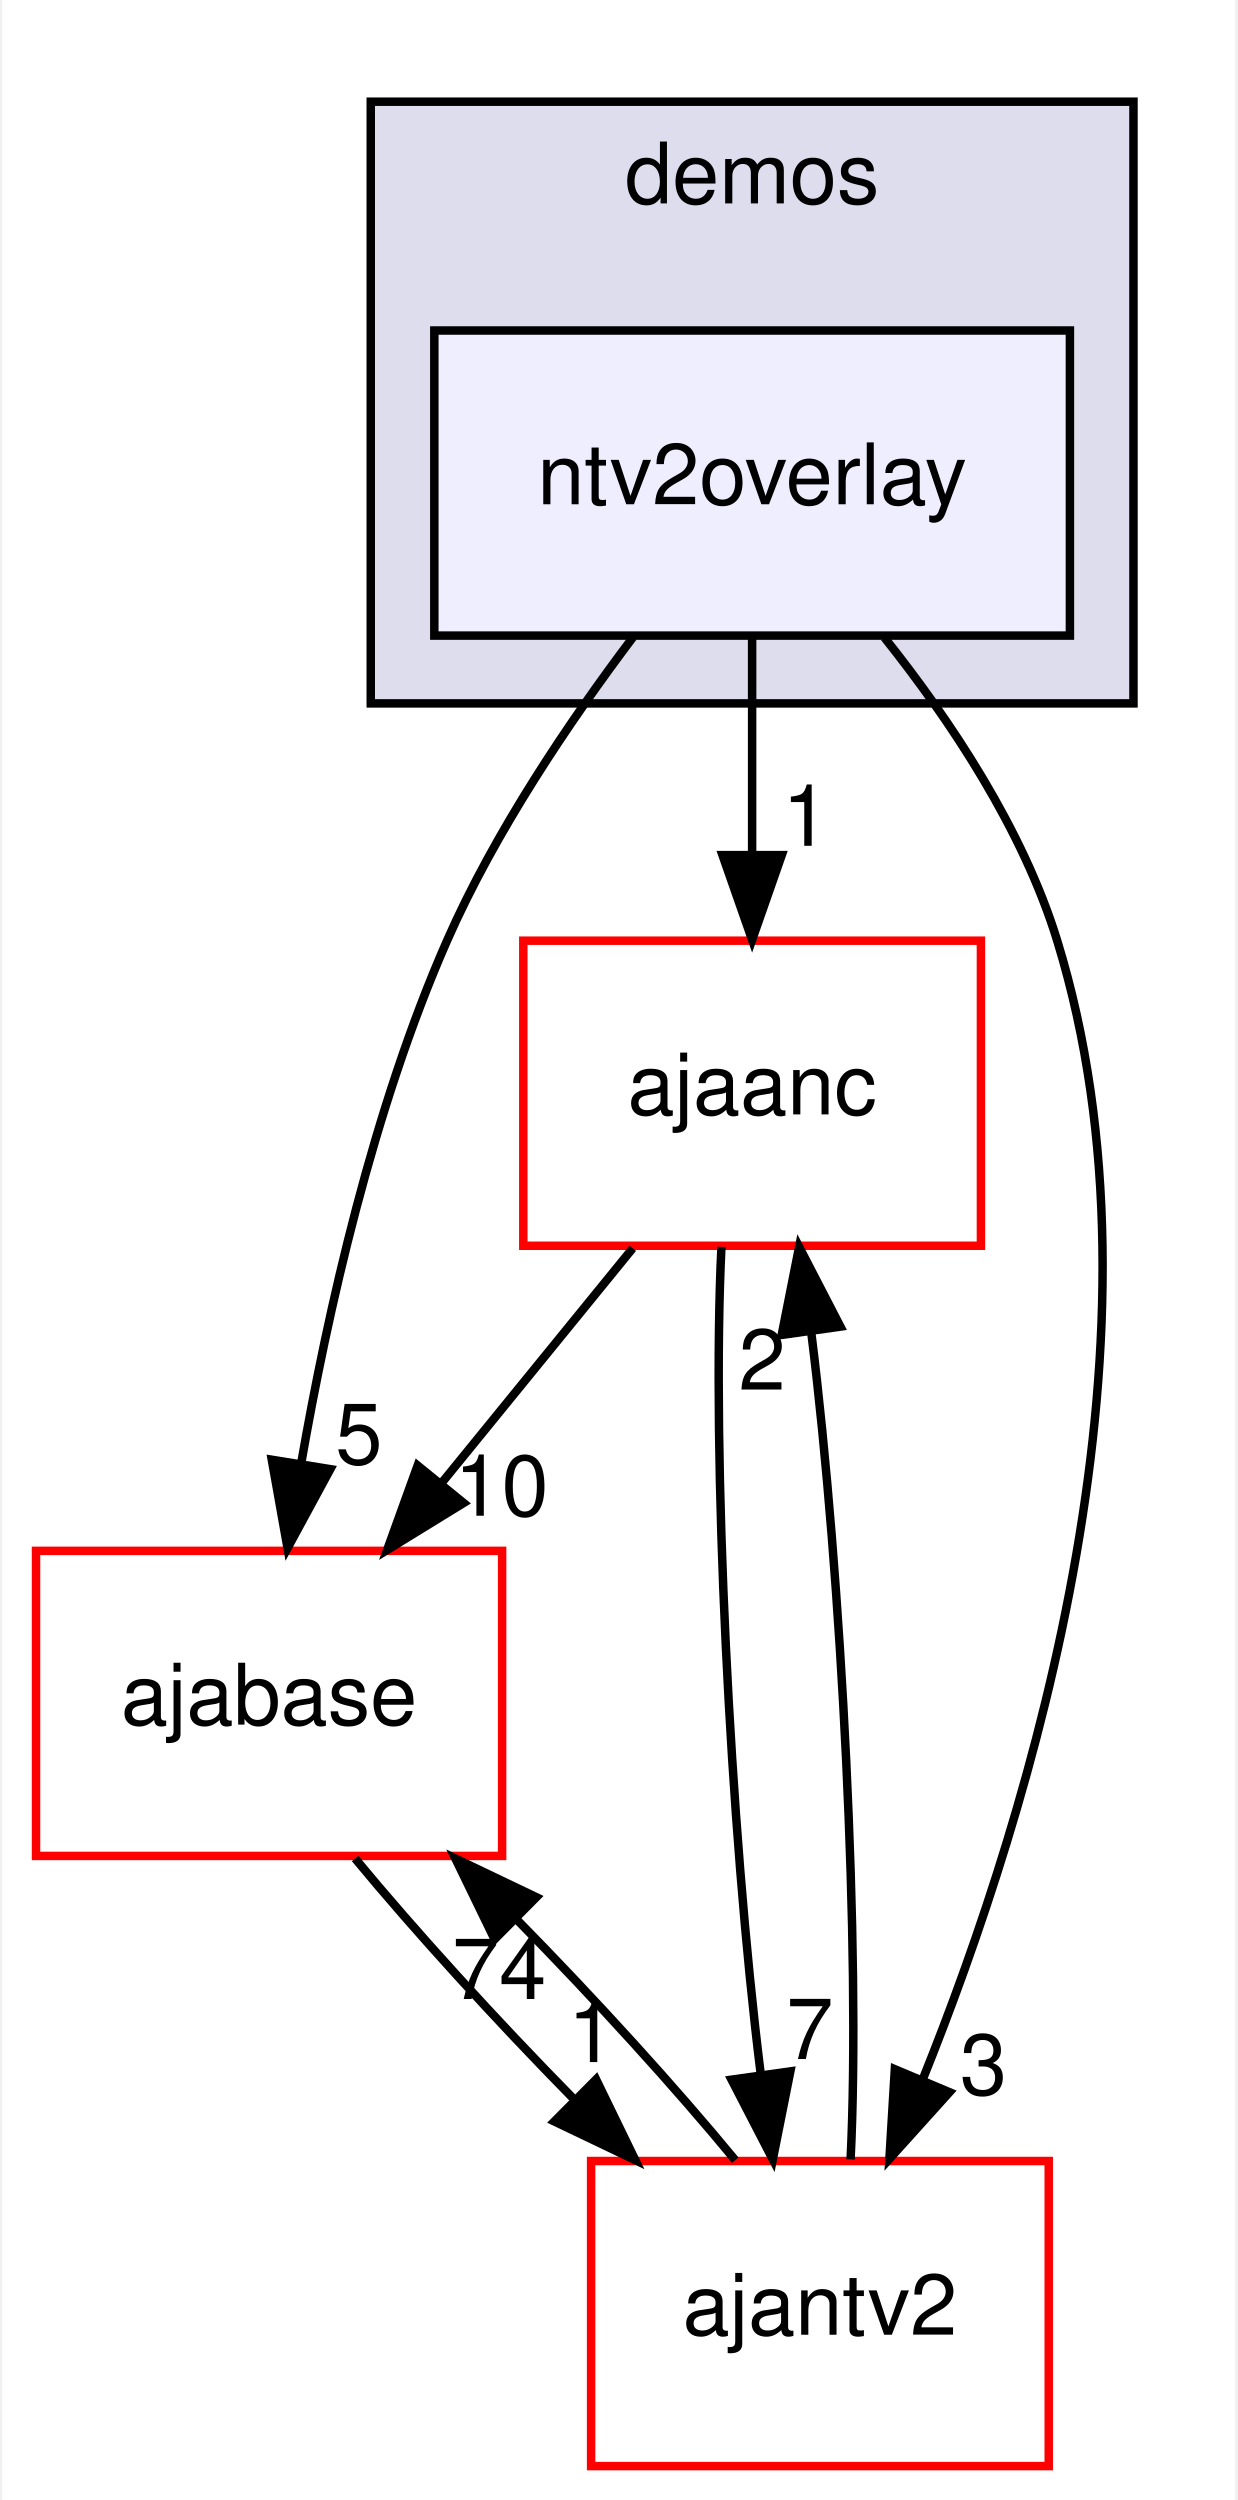
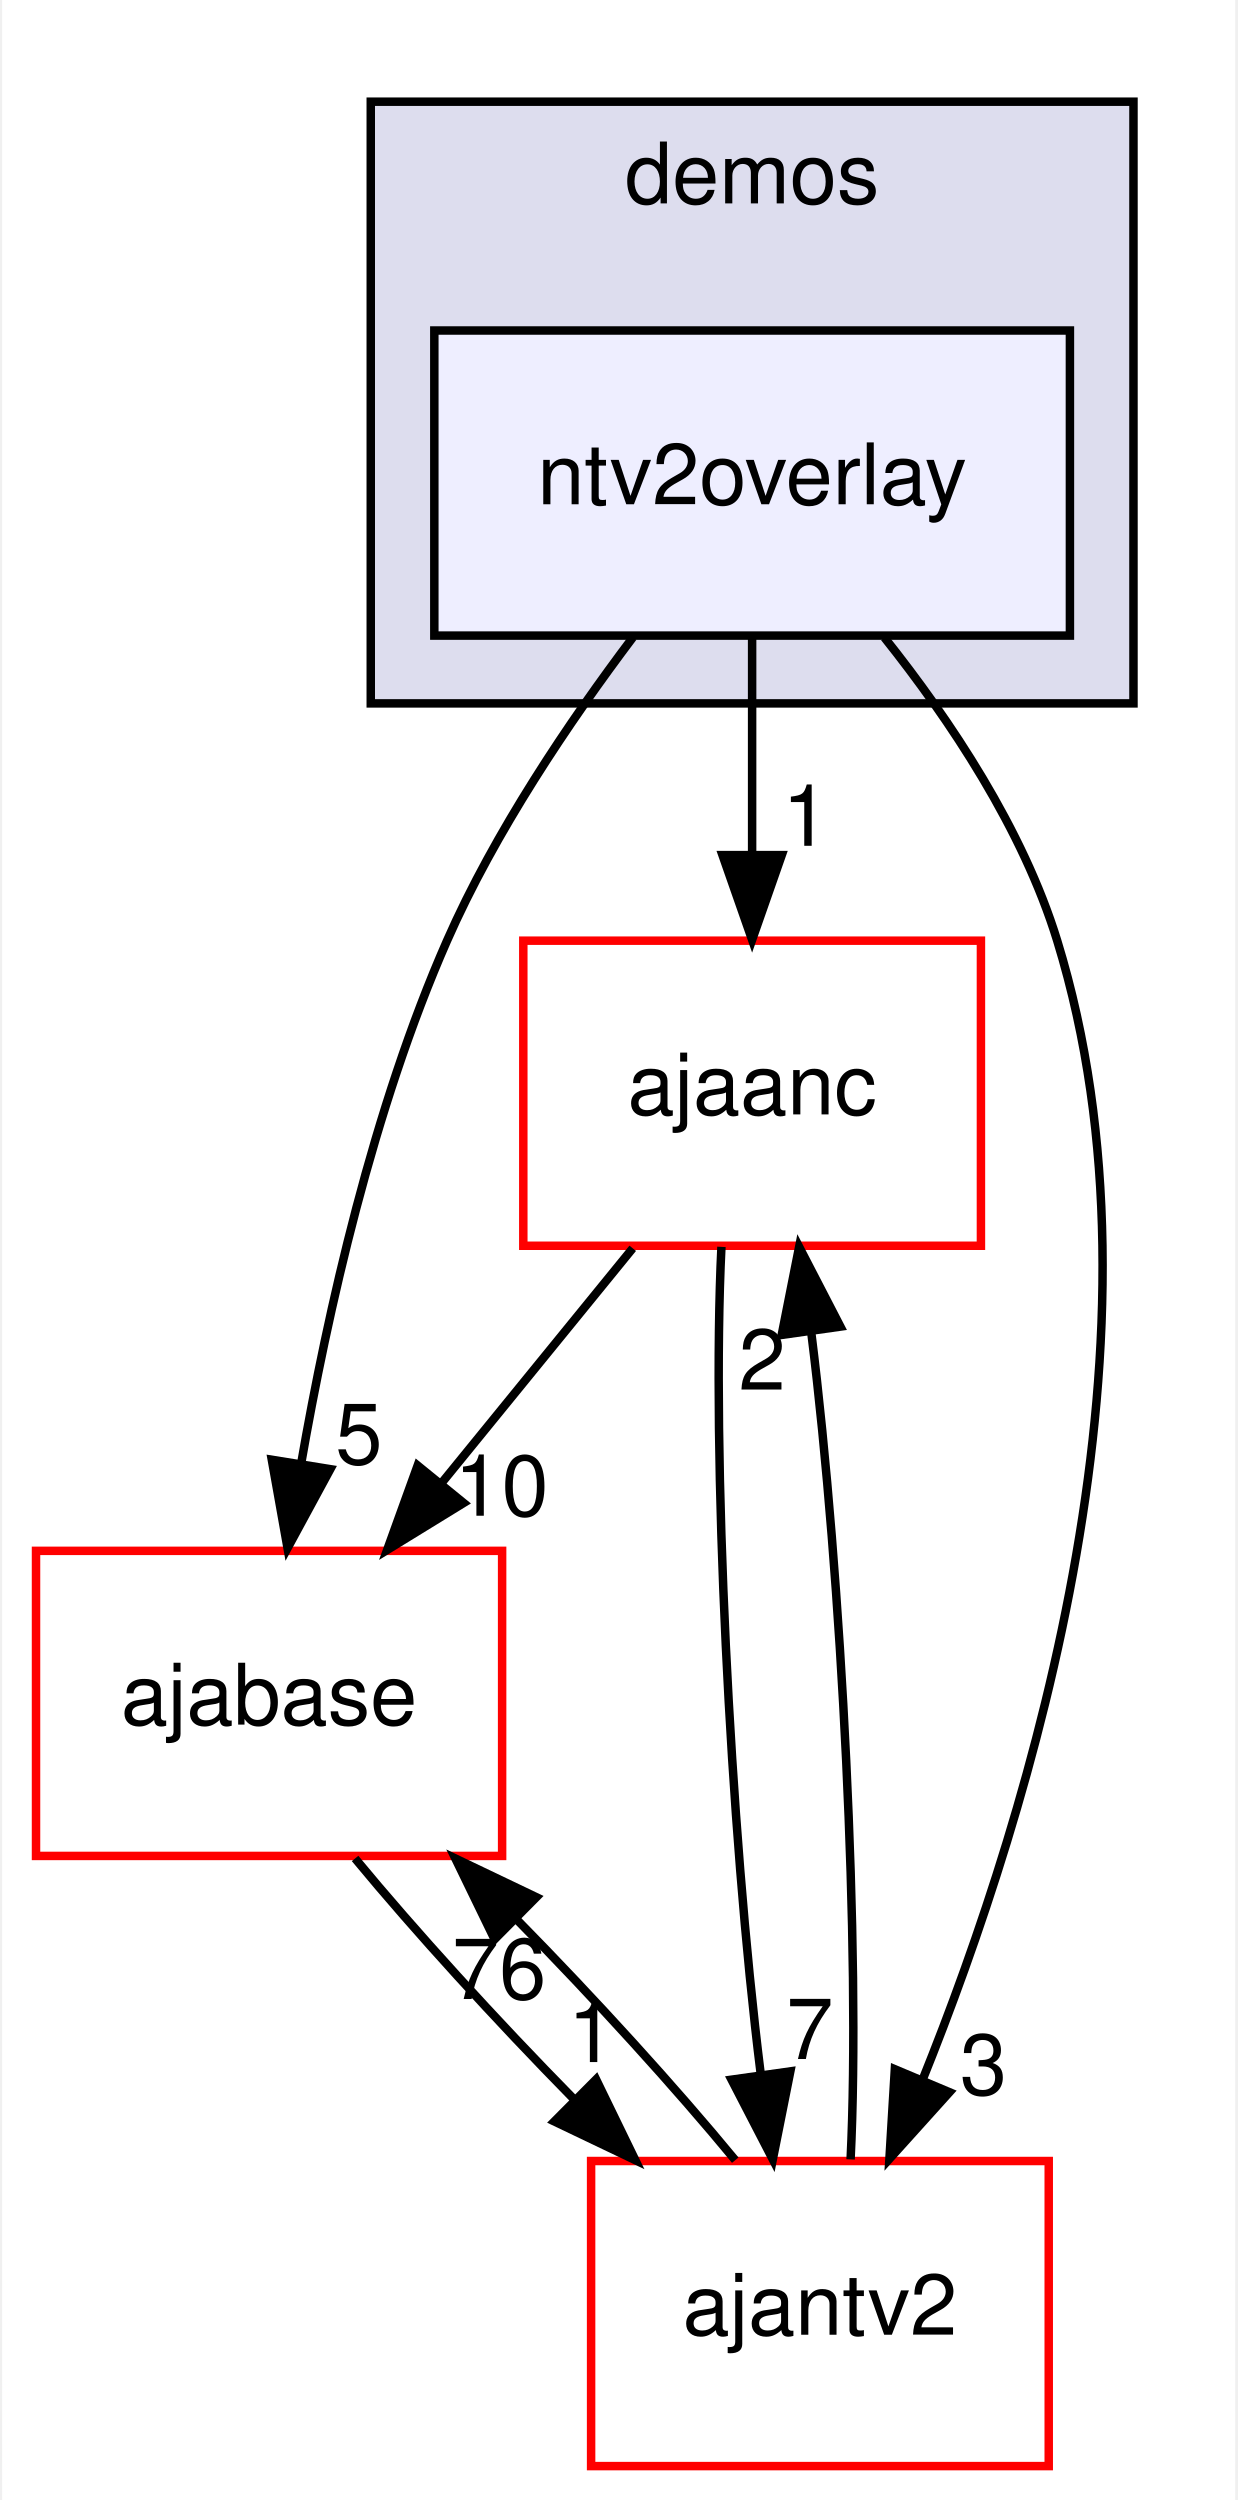
<svg xmlns="http://www.w3.org/2000/svg" xmlns:xlink="http://www.w3.org/1999/xlink" width="146pt" height="295pt" viewBox="0.00 0.00 145.50 295.00">
  <g id="graph0" class="graph" transform="scale(1 1) rotate(0) translate(4 291)">
    <polygon fill="white" stroke="transparent" points="-4,4 -4,-291 141.5,-291 141.5,4 -4,4" />
    <g id="clust1" class="cluster">
      <g id="a_clust1">
        <a xlink:href="dir_957939c99aa964633a97cef056d70db5.html" target="_top" xlink:title="demos">
          <polygon fill="#ddddee" stroke="black" points="39.5,-208 39.5,-279 129.5,-279 129.5,-208 39.5,-208" />
          <text text-anchor="middle" x="84.5" y="-267" font-family="Helvetica,sans-Serif" font-size="10.00">demos</text>
        </a>
      </g>
    </g>
    <g id="node1" class="node">
      <g id="a_node1">
        <a xlink:href="dir_fcb0520e82ee98c10cb9b733c78f3018.html" target="_top" xlink:title="ntv2overlay">
          <polygon fill="#eeeeff" stroke="black" points="122,-252 47,-252 47,-216 122,-216 122,-252" />
          <text text-anchor="middle" x="84.5" y="-231.5" font-family="Helvetica,sans-Serif" font-size="10.00">ntv2overlay</text>
        </a>
      </g>
    </g>
    <g id="node2" class="node">
      <g id="a_node2">
        <a xlink:href="dir_b59e94d4ad5c664834b28d5f17def224.html" target="_top" xlink:title="ajaanc">
          <polygon fill="white" stroke="red" points="111.5,-180 57.5,-180 57.5,-144 111.5,-144 111.5,-180" />
          <text text-anchor="middle" x="84.5" y="-159.5" font-family="Helvetica,sans-Serif" font-size="10.00">ajaanc</text>
        </a>
      </g>
    </g>
    <g id="edge6" class="edge">
      <path fill="none" stroke="black" d="M84.5,-215.7C84.5,-207.98 84.5,-198.71 84.5,-190.11" />
      <polygon fill="black" stroke="black" points="88,-190.1 84.5,-180.1 81,-190.1 88,-190.1" />
      <g id="a_edge6-headlabel">
        <a xlink:href="dir_000045_000004.html" target="_top" xlink:title="1">
          <text text-anchor="middle" x="90.84" y="-191.2" font-family="Helvetica,sans-Serif" font-size="10.00">1</text>
        </a>
      </g>
    </g>
    <g id="node3" class="node">
      <g id="a_node3">
        <a xlink:href="dir_e87eb6ce74e63cd1183c59eb94e728a6.html" target="_top" xlink:title="ajabase">
          <polygon fill="white" stroke="red" points="55,-108 0,-108 0,-72 55,-72 55,-108" />
          <text text-anchor="middle" x="27.5" y="-87.5" font-family="Helvetica,sans-Serif" font-size="10.00">ajabase</text>
        </a>
      </g>
    </g>
    <g id="edge7" class="edge">
      <path fill="none" stroke="black" d="M70.44,-215.8C62.95,-205.87 54.14,-192.83 48.5,-180 39.79,-160.2 34.41,-136.26 31.27,-118.2" />
      <polygon fill="black" stroke="black" points="34.73,-117.64 29.68,-108.32 27.82,-118.75 34.73,-117.64" />
      <g id="a_edge7-headlabel">
        <a xlink:href="dir_000045_000007.html" target="_top" xlink:title="5">
          <text text-anchor="middle" x="38.1" y="-118.24" font-family="Helvetica,sans-Serif" font-size="10.00">5</text>
        </a>
      </g>
    </g>
    <g id="node4" class="node">
      <g id="a_node4">
        <a xlink:href="dir_dcc334097b934f5294dca7e33f0e0621.html" target="_top" xlink:title="ajantv2">
          <polygon fill="white" stroke="red" points="119.5,-36 65.5,-36 65.5,0 119.5,0 119.5,-36" />
          <text text-anchor="middle" x="92.5" y="-15.5" font-family="Helvetica,sans-Serif" font-size="10.00">ajantv2</text>
        </a>
      </g>
    </g>
    <g id="edge8" class="edge">
      <path fill="none" stroke="black" d="M100.11,-215.77C107.87,-206.03 116.45,-193.18 120.5,-180 134.71,-133.8 117.6,-77.78 104.57,-45.48" />
      <polygon fill="black" stroke="black" points="107.79,-44.12 100.7,-36.25 101.34,-46.83 107.79,-44.12" />
      <g id="a_edge8-headlabel">
        <a xlink:href="dir_000045_000018.html" target="_top" xlink:title="3">
          <text text-anchor="middle" x="111.8" y="-43.83" font-family="Helvetica,sans-Serif" font-size="10.00">3</text>
        </a>
      </g>
    </g>
    <g id="edge1" class="edge">
      <path fill="none" stroke="black" d="M70.41,-143.7C63.58,-135.3 55.24,-125.07 47.74,-115.86" />
      <polygon fill="black" stroke="black" points="50.46,-113.65 41.43,-108.1 45.03,-118.07 50.46,-113.65" />
      <g id="a_edge1-headlabel">
        <a xlink:href="dir_000004_000007.html" target="_top" xlink:title="10">
          <text text-anchor="middle" x="54.93" y="-112.14" font-family="Helvetica,sans-Serif" font-size="10.00">10</text>
        </a>
      </g>
    </g>
    <g id="edge2" class="edge">
      <path fill="none" stroke="black" d="M80.88,-143.87C79.69,-119.67 81.9,-75.21 85.5,-46.39" />
      <polygon fill="black" stroke="black" points="89.01,-46.58 86.94,-36.19 82.07,-45.6 89.01,-46.58" />
      <g id="a_edge2-headlabel">
        <a xlink:href="dir_000004_000018.html" target="_top" xlink:title="7">
          <text text-anchor="middle" x="91.31" y="-48.04" font-family="Helvetica,sans-Serif" font-size="10.00">7</text>
        </a>
      </g>
    </g>
    <g id="edge3" class="edge">
      <path fill="none" stroke="black" d="M37.65,-71.7C44.72,-63.14 54.27,-52.66 63.47,-43.3" />
      <polygon fill="black" stroke="black" points="66.09,-45.63 70.72,-36.1 61.16,-40.67 66.09,-45.63" />
      <g id="a_edge3-headlabel">
        <a xlink:href="dir_000007_000018.html" target="_top" xlink:title="1">
          <text text-anchor="middle" x="65.54" y="-47.68" font-family="Helvetica,sans-Serif" font-size="10.00">1</text>
        </a>
      </g>
    </g>
    <g id="edge4" class="edge">
      <path fill="none" stroke="black" d="M96.12,-36.19C97.31,-60.42 95.09,-104.89 91.49,-133.68" />
      <polygon fill="black" stroke="black" points="87.99,-133.48 90.05,-143.87 94.92,-134.46 87.99,-133.48" />
      <g id="a_edge4-headlabel">
        <a xlink:href="dir_000018_000004.html" target="_top" xlink:title="2">
          <text text-anchor="middle" x="85.68" y="-127.02" font-family="Helvetica,sans-Serif" font-size="10.00">2</text>
        </a>
      </g>
    </g>
    <g id="edge5" class="edge">
      <path fill="none" stroke="black" d="M82.51,-36.1C75.48,-44.64 65.95,-55.11 56.74,-64.48" />
      <polygon fill="black" stroke="black" points="54.11,-62.16 49.48,-71.7 59.04,-67.13 54.11,-62.16" />
      <g id="a_edge5-headlabel">
-         <a xlink:href="dir_000018_000007.html" target="_top" xlink:title="74">
-           <text text-anchor="middle" x="54.65" y="-55.12" font-family="Helvetica,sans-Serif" font-size="10.00">74</text>
+         <a xlink:href="dir_000018_000007.html" target="_top" xlink:title="76">
+           <text text-anchor="middle" x="54.65" y="-55.12" font-family="Helvetica,sans-Serif" font-size="10.00">76</text>
        </a>
      </g>
    </g>
  </g>
</svg>
